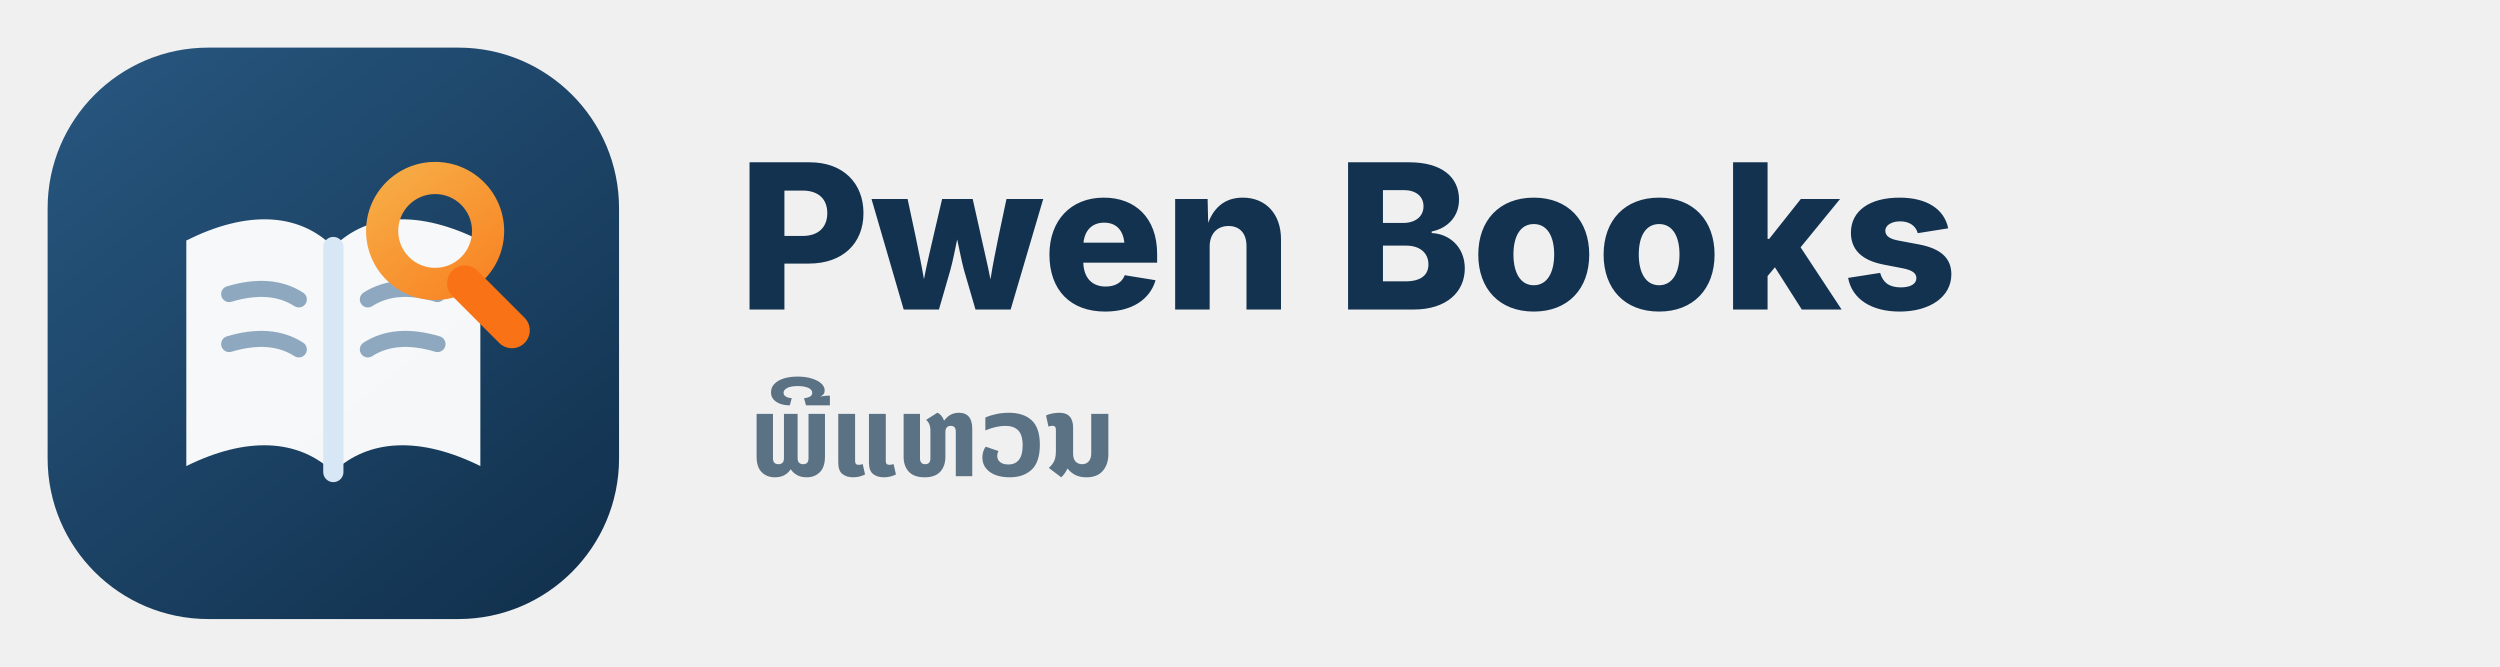
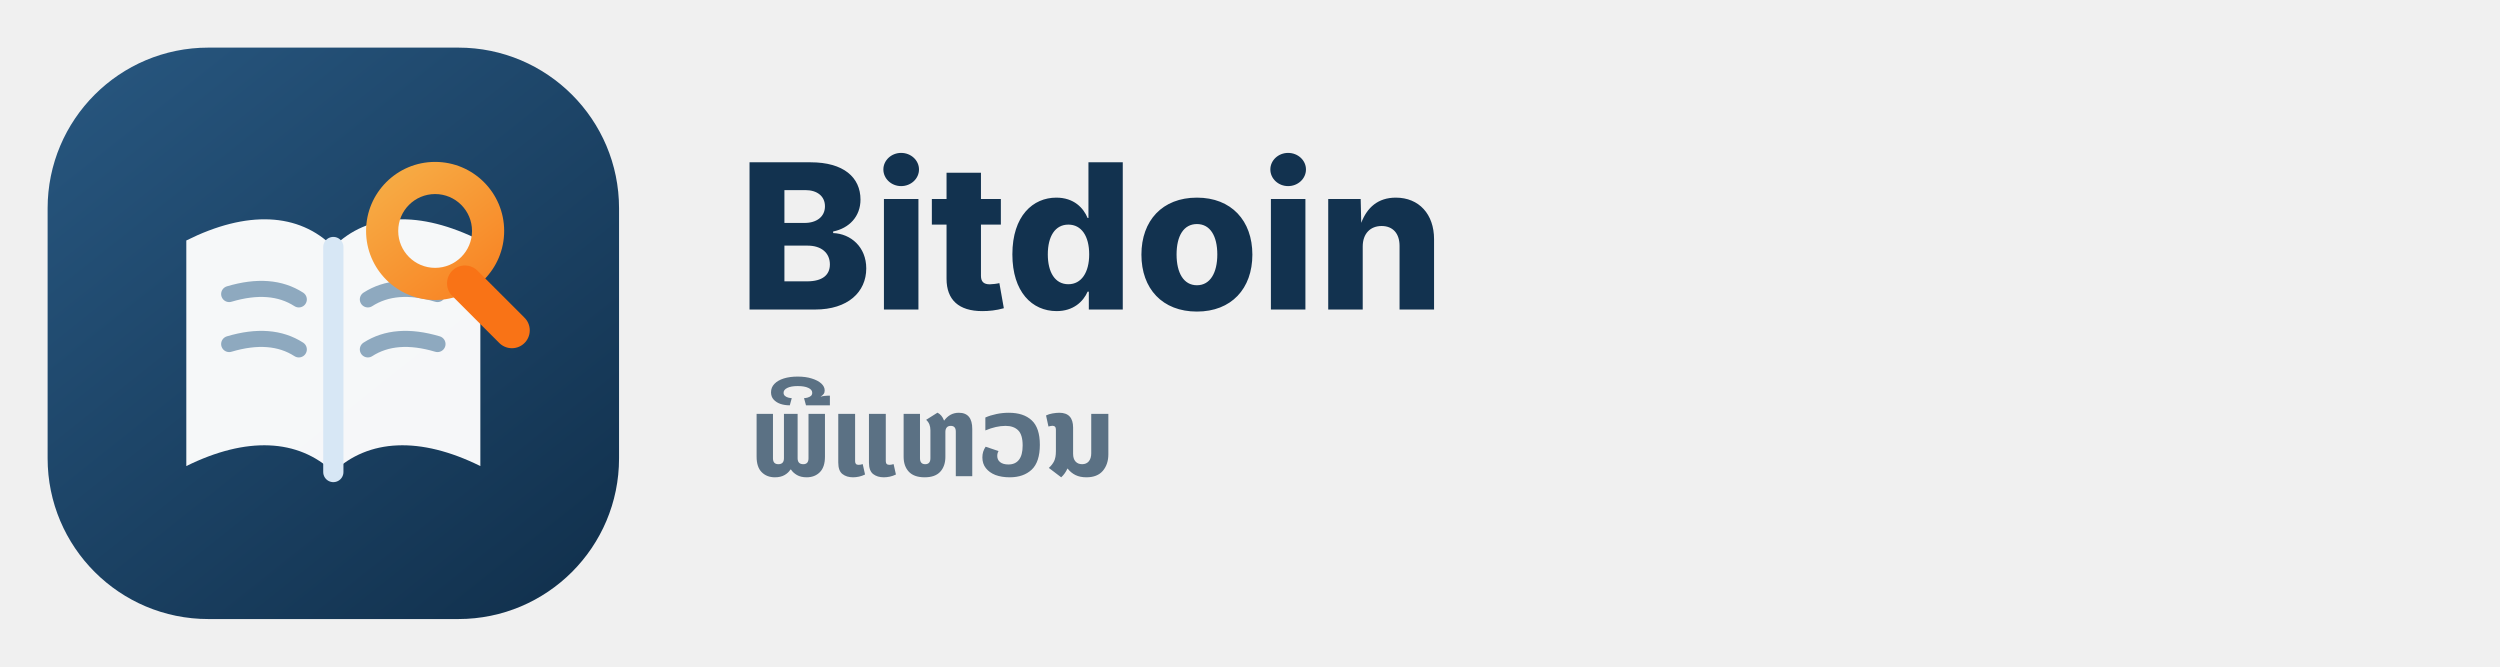
<svg xmlns="http://www.w3.org/2000/svg" width="420" height="112" viewBox="0 0 420 112" fill="none">
  <defs>
    <linearGradient id="bg" x1="21" y1="12" x2="91" y2="100" gradientUnits="userSpaceOnUse">
      <stop stop-color="#26547C" />
      <stop offset="1" stop-color="#12324F" />
    </linearGradient>
    <linearGradient id="accent" x1="68" y1="22" x2="92" y2="54" gradientUnits="userSpaceOnUse">
      <stop stop-color="#F6B24A" />
      <stop offset="1" stop-color="#F97316" />
    </linearGradient>
  </defs>
  <rect x="8" y="8" width="96" height="96" rx="27" fill="url(#bg)" />
  <path d="M31.3 40.4c10.2-5.1 18.9-4.7 24.7 1.1v37.8c-5.9-5.6-14.6-6-24.7-1V40.4Z" fill="#fff" opacity=".96" />
  <path d="M80.7 40.4c-10.2-5.1-18.9-4.7-24.7 1.1v37.8c5.9-5.6 14.6-6 24.7-1V40.4Z" fill="#fff" opacity=".96" />
  <path d="M56 41.5v37.8" stroke="#D7E7F5" stroke-width="3.4" stroke-linecap="round" />
  <path d="M38.5 49.4c4.7-1.4 8.6-1.1 11.7.9M38.5 57.8c4.7-1.4 8.6-1.1 11.7.9M73.5 49.4c-4.7-1.4-8.6-1.1-11.7.9M73.5 57.8c-4.7-1.4-8.6-1.1-11.7.9" stroke="#8EA9BF" stroke-width="2.7" stroke-linecap="round" />
  <path d="M73.1 27.2a11.6 11.6 0 1 1 0 23.2 11.6 11.6 0 0 1 0-23.2Zm0 5.4a6.2 6.2 0 1 0 0 12.4 6.2 6.2 0 0 0 0-12.4Z" fill="url(#accent)" />
  <path d="m78.1 47.6 7.9 7.9" stroke="#F97316" stroke-width="6" stroke-linecap="round" />
-   <text x="124" y="52" fill="#12324F" font-family="Inter, Arial, sans-serif" font-size="34" font-weight="800" letter-spacing="0">Pwen Books</text>
+   <text x="124" y="52" fill="#12324F" font-family="Inter, Arial, sans-serif" font-size="34" font-weight="800" letter-spacing="0">Bitdoin</text>
  <text x="126" y="80" fill="#5B7184" font-family="Noto Sans Lao, Inter, Arial, sans-serif" font-size="19" font-weight="700" letter-spacing="0">ພີແຫວນ</text>
</svg>
